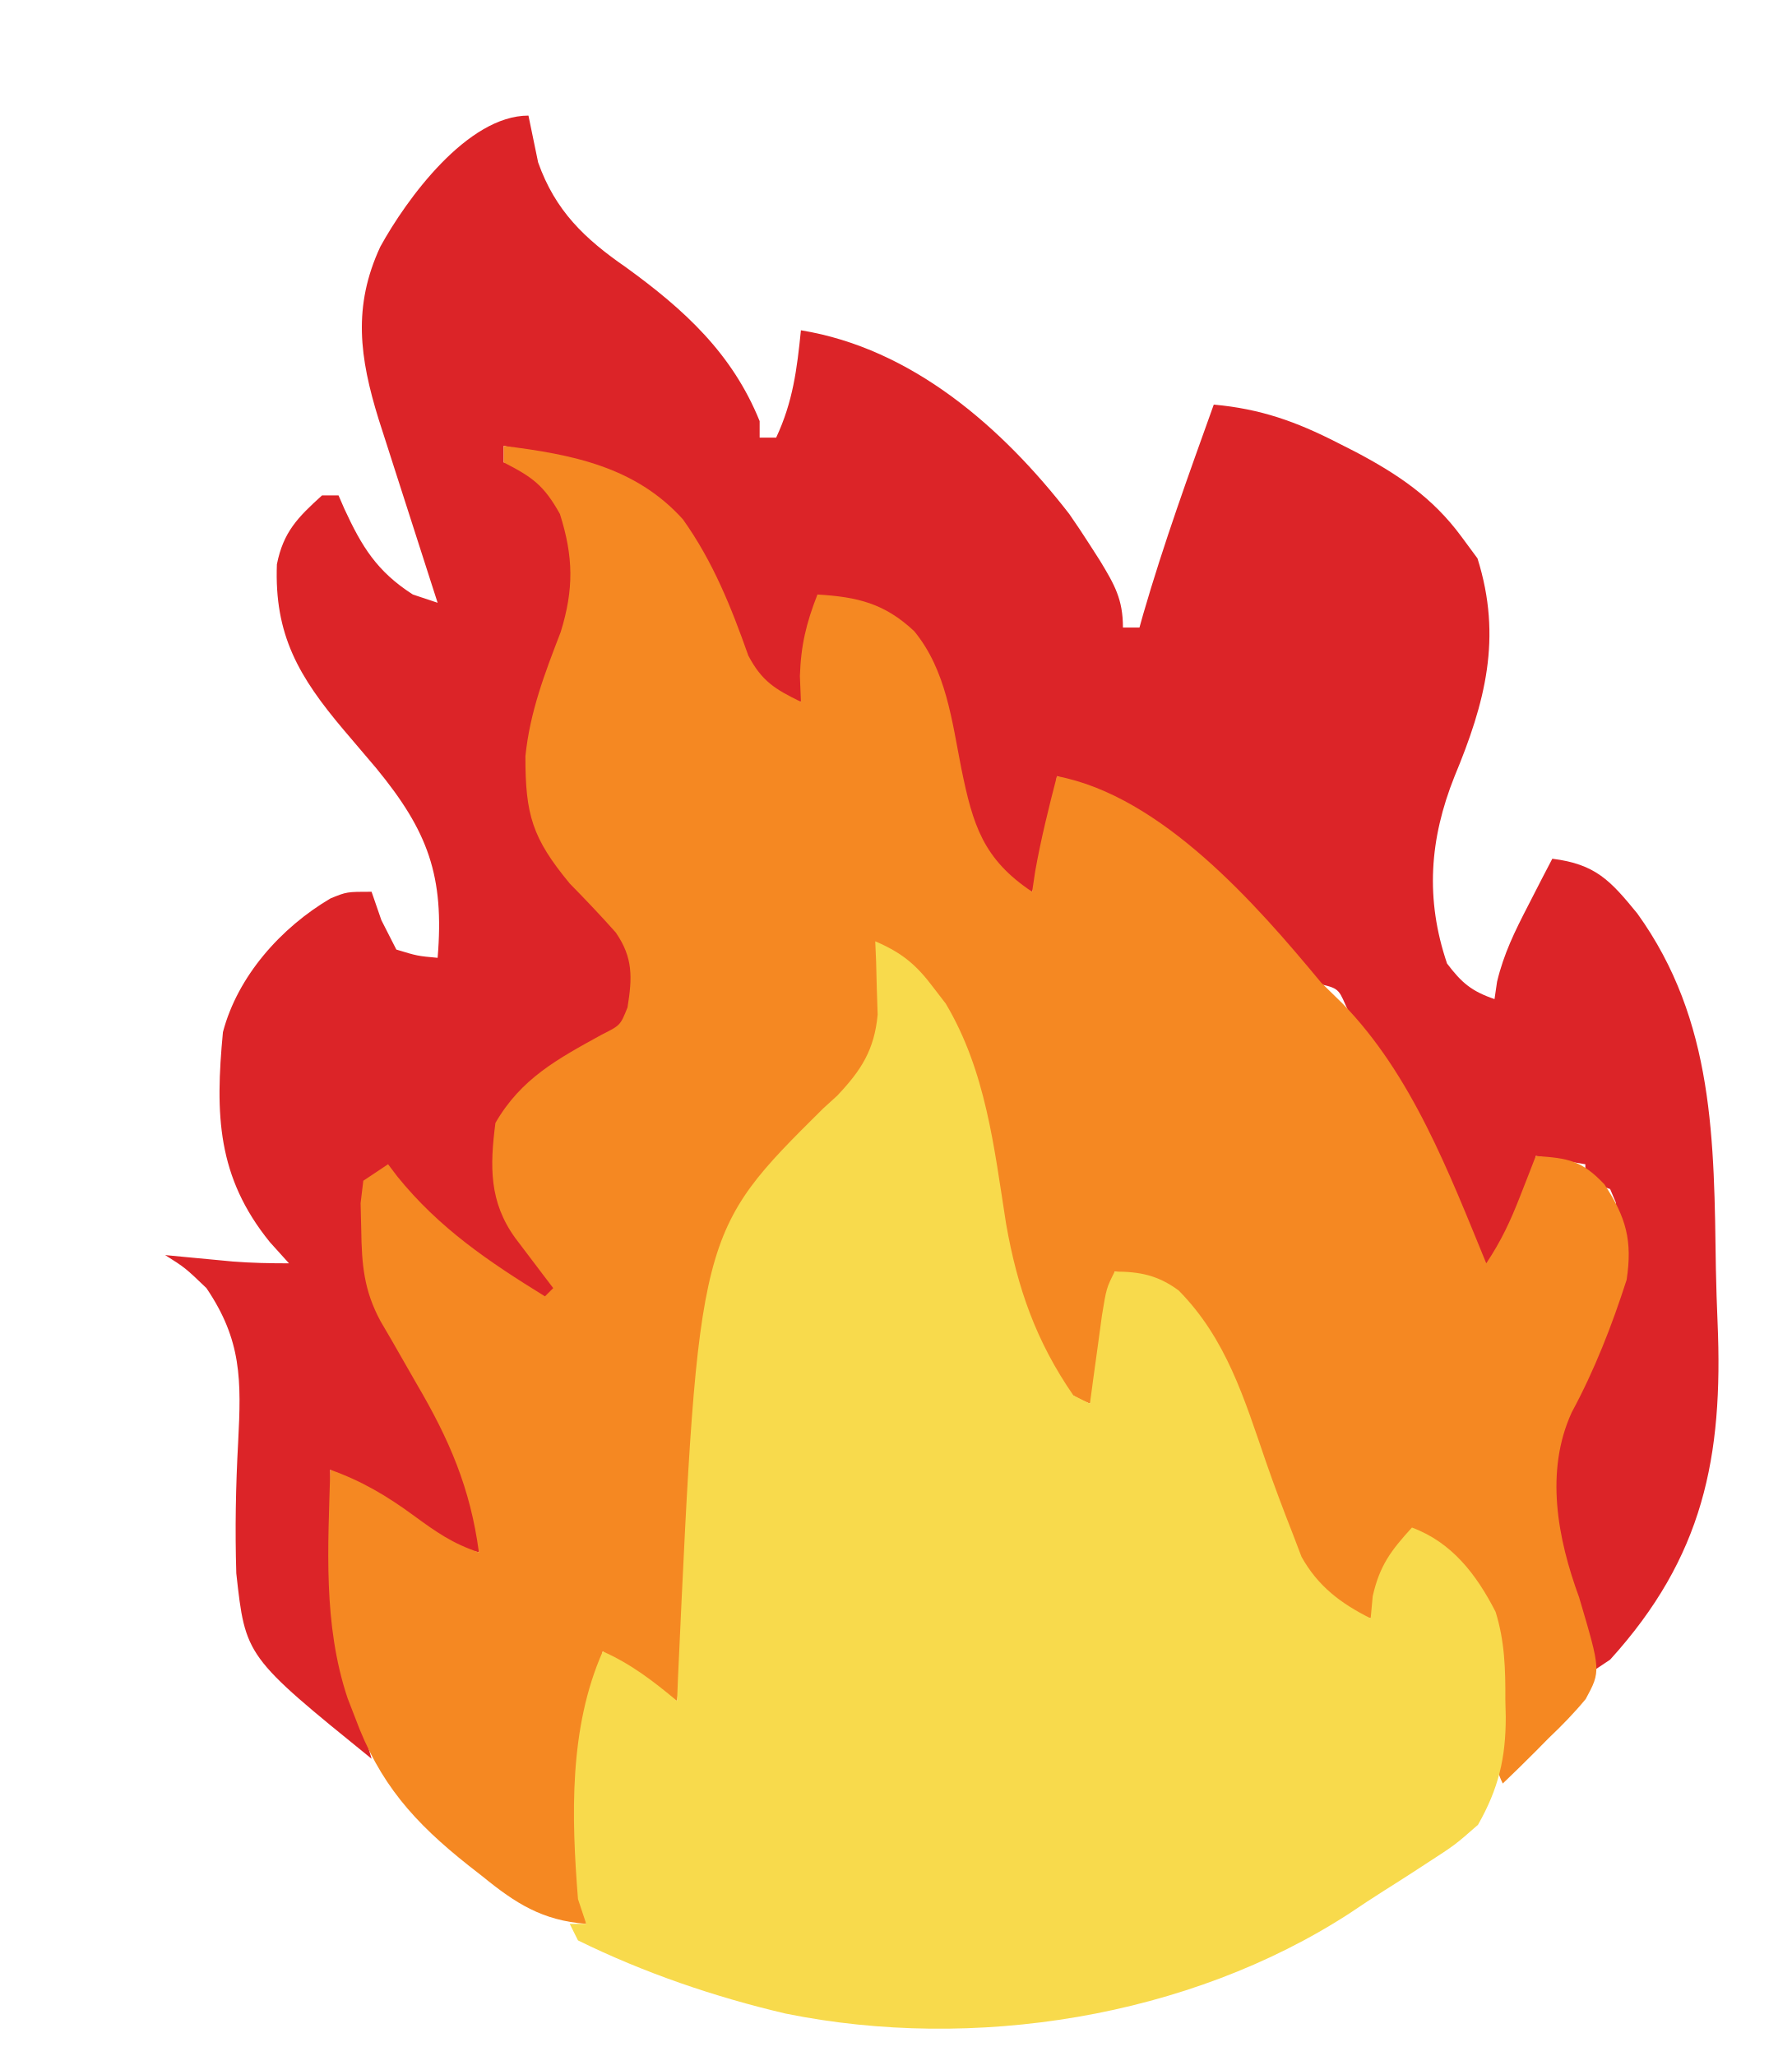
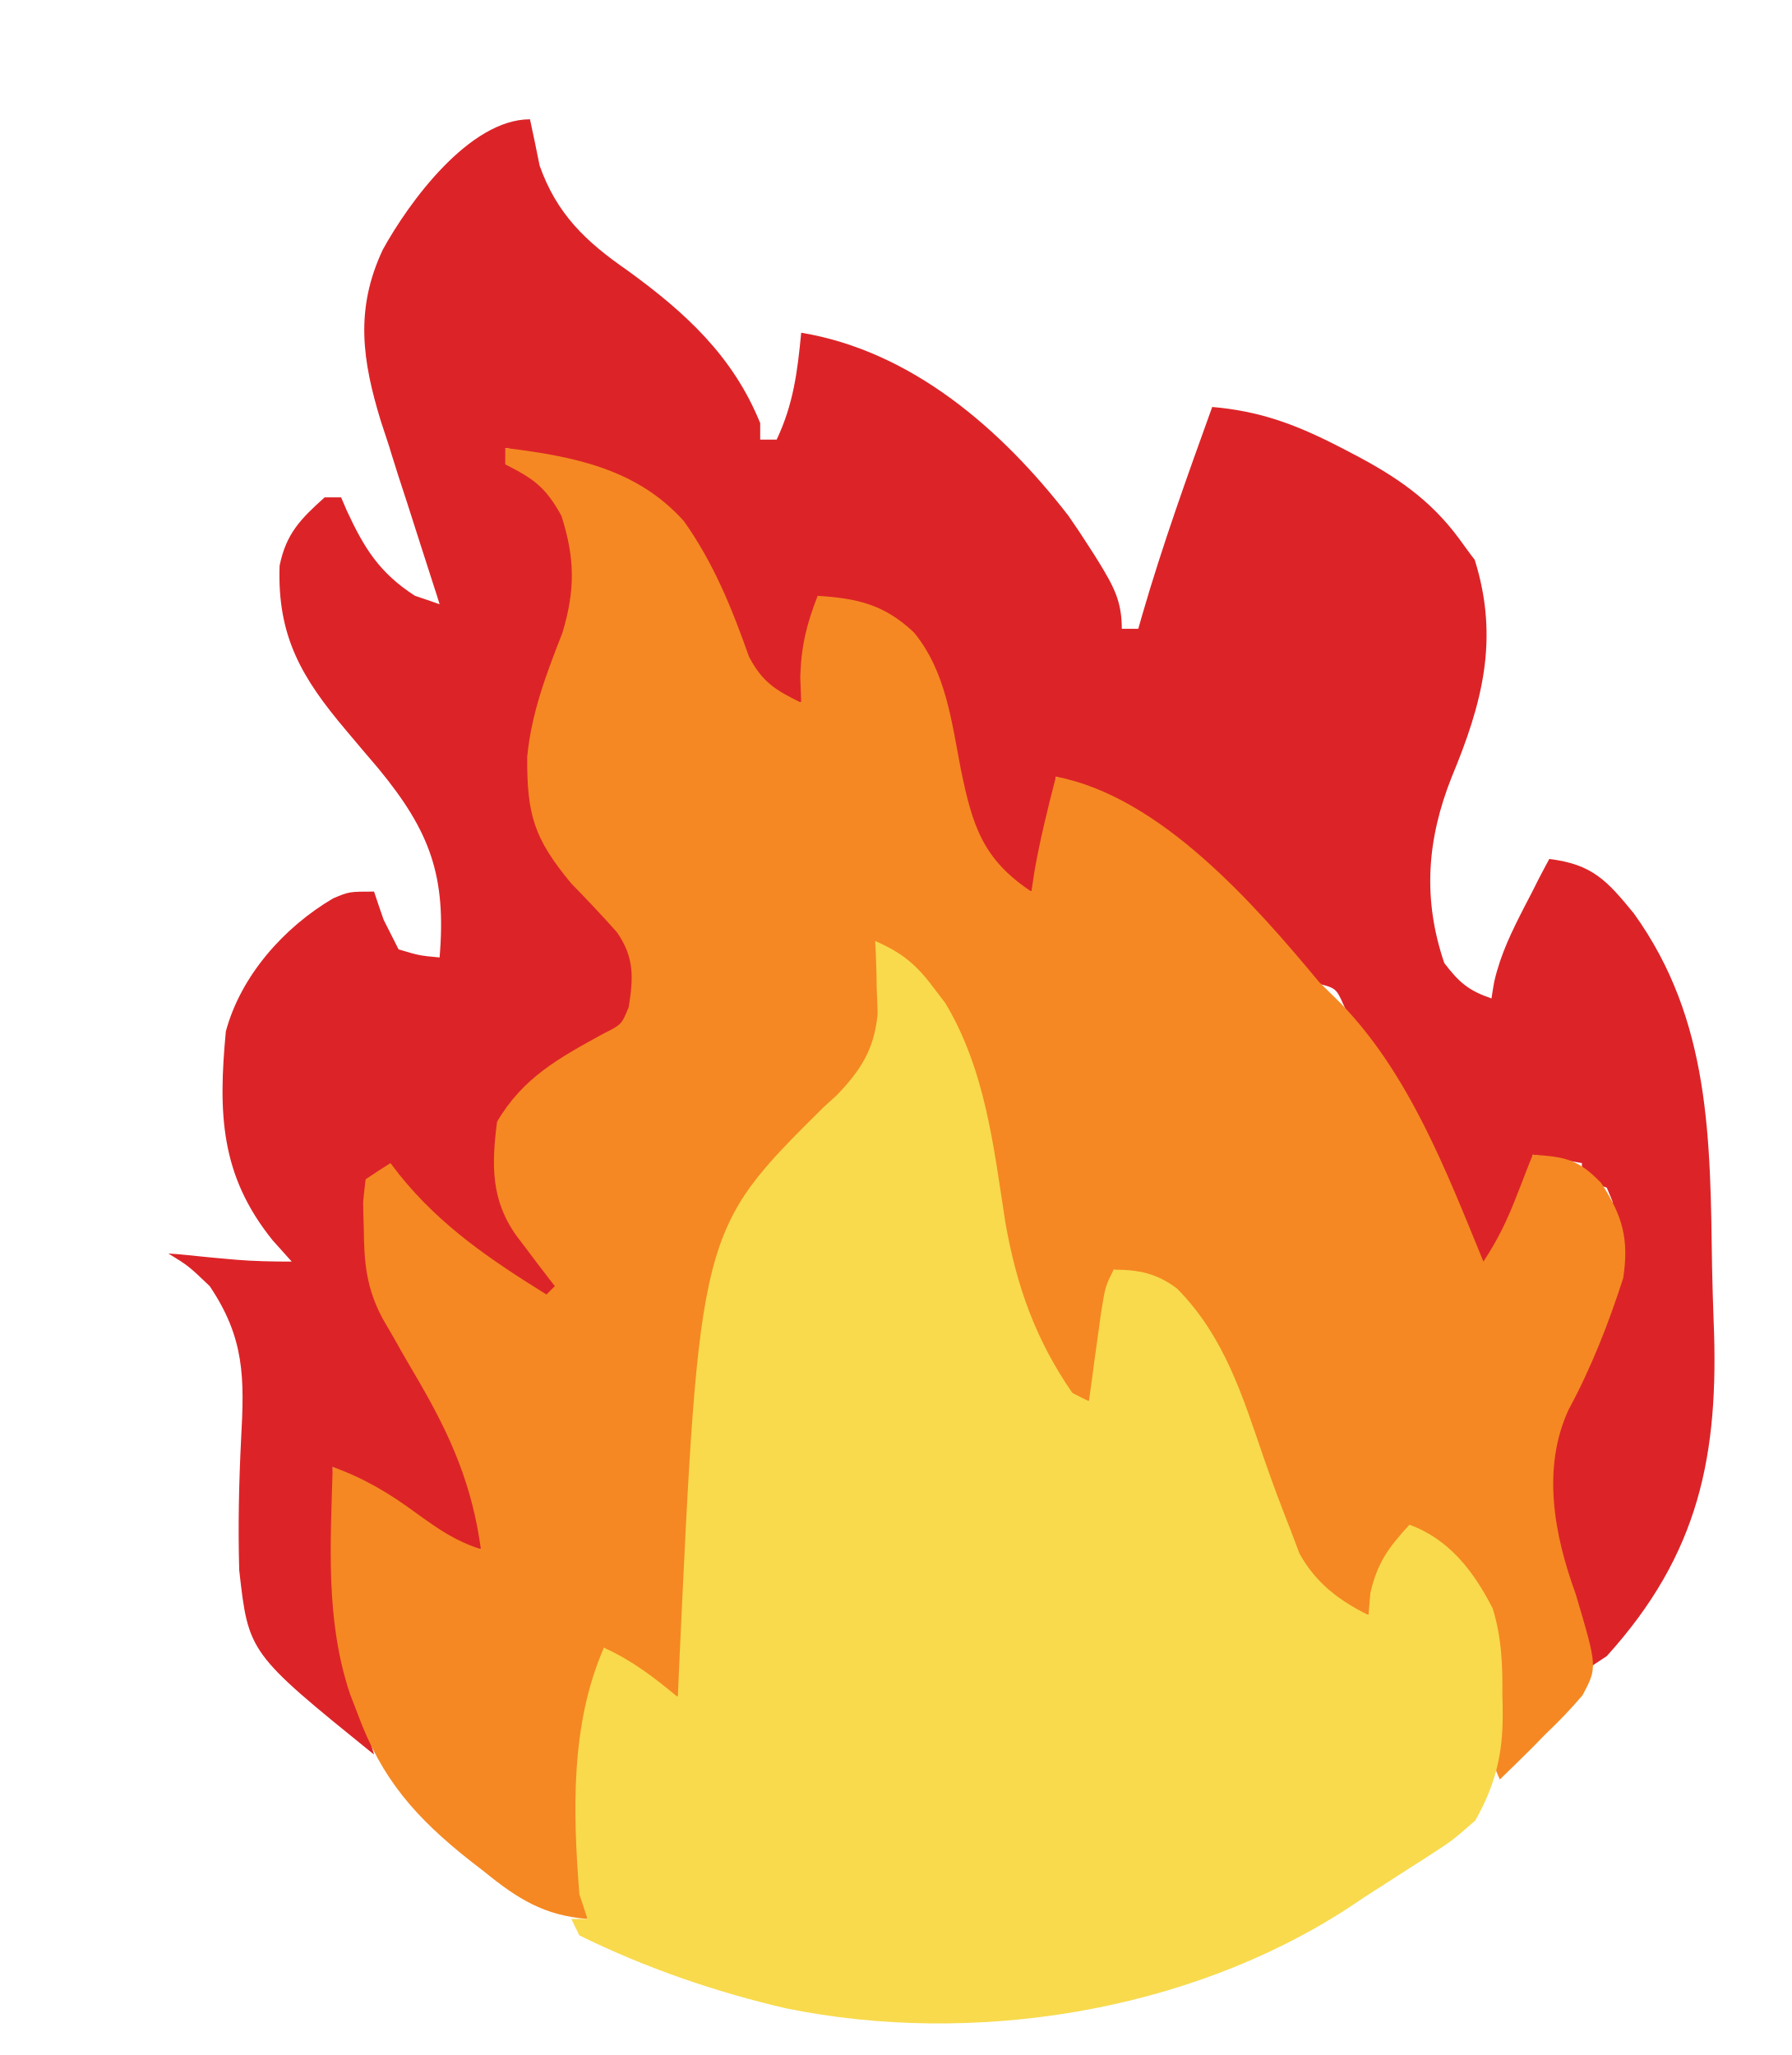
- <svg xmlns="http://www.w3.org/2000/svg" id="svg" version="1.1" style="display: block;" viewBox="0 0 217 249">
-   <defs id="defs13" />
-   <path d="M0 0 C0.391 1.888 0.781 3.776 1.172 5.664 C3.25 11.525 6.797 14.911 11.812 18.375 C18.862 23.49 24.672 28.778 28 37 C28 37.66 28 38.32 28 39 C28.66 39 29.32 39 30 39 C32.032 34.666 32.521 30.714 33 26 C46.464 28.199 57.373 37.754 65.5 48.25 C66.357 49.484 67.192 50.734 68 52 C68.41 52.641 68.82 53.281 69.242 53.941 C70.981 56.814 72 58.589 72 62 C72.66 62 73.32 62 74 62 C74.147 61.475 74.294 60.951 74.445 60.41 C76.934 51.814 79.982 43.42 83 35 C88.658 35.516 92.959 37.047 98 39.625 C98.704 39.983 99.408 40.34 100.134 40.708 C105.278 43.417 109.513 46.259 113 51 C113.639 51.866 114.279 52.733 114.938 53.625 C117.963 63.237 115.866 71.103 112.155 80.034 C109.124 87.621 108.602 94.875 111.25 102.688 C113.035 105.047 114.224 106.043 117 107 C117.153 105.958 117.153 105.958 117.309 104.895 C118.117 101.509 119.467 98.777 121.062 95.688 C121.884 94.085 121.884 94.085 122.723 92.449 C123.144 91.641 123.566 90.833 124 90 C129.257 90.657 131.041 92.654 134.293 96.629 C143.658 109.637 143.582 124.199 143.81 139.646 C143.853 141.825 143.921 144.003 144.015 146.181 C144.711 162.501 142.271 174.583 131 187 C130.01 187.66 129.02 188.32 128 189 C127.879 188.443 127.758 187.886 127.633 187.312 C127.465 186.549 127.298 185.786 127.125 185 C126.945 184.171 126.764 183.342 126.578 182.488 C126.086 180.369 125.491 178.274 124.875 176.188 C122.502 166.343 123.854 158.947 128.492 150.008 C131.626 143.756 132.603 138.586 131.688 131.625 C131.461 131.089 131.234 130.553 131 130 C130.01 129.67 129.02 129.34 128 129 C128 128.34 128 127.68 128 127 C125.03 126.505 125.03 126.505 122 126 C121.918 126.804 121.835 127.609 121.75 128.438 C120.798 132.959 118.984 136.847 117 141 C114.316 138.316 113.295 135.141 111.875 131.688 C109.023 124.932 105.674 118.825 101.699 112.672 C100 110 100 110 98.957 107.703 C98.051 105.643 98.051 105.643 95 105 C93.492 103.434 93.492 103.434 91.875 101.438 C84.577 92.891 74.826 83.609 64 80 C63.814 81.794 63.814 81.794 63.625 83.625 C63.177 87.276 62.296 90.545 61 94 C56.901 92.536 54.906 89.766 53 86 C51.869 82.277 51.26 78.458 50.578 74.633 C49.4 68.599 47.612 64.009 42.562 60.125 C39.703 58.665 39.703 58.665 35 59 C34.34 62.96 33.68 66.92 33 71 C28.856 69.964 28.201 69.528 26.066 66.078 C24.215 62.47 22.786 58.689 21.344 54.902 C17.783 47.212 12.614 44.87 5 42 C2.334 41.191 -0.269 40.567 -3 40 C-3 40.66 -3 41.32 -3 42 C-2.134 42.093 -2.134 42.093 -1.25 42.188 C1.957 43.346 3.119 45.211 5 48 C7.459 54.148 5.78 60.278 3.5 66.188 C1.123 72.812 -0.194 78.922 1 86 C2.584 89.461 2.584 89.461 5 92 C5.66 92.866 6.32 93.733 7 94.625 C8.917 97.042 8.917 97.042 11.25 98.875 C13 101 13 101 13.562 104.438 C12.835 109.046 11.633 110.109 8 113 C5.687 114.567 3.361 116.095 0.988 117.57 C-1.542 119.39 -2.826 121.072 -3.406 124.164 C-3.684 131.451 -1.439 135.376 3 141 C3.66 141.99 4.32 142.98 5 144 C-4.164 142.304 -11.557 135.152 -17 128 C-17.66 128.33 -18.32 128.66 -19 129 C-20.194 139.344 -16.957 146.223 -12 155 C-5.13 167.622 -5.13 167.622 -6 174 C-8.883 173.401 -10.997 172.549 -13.453 170.934 C-14.072 170.531 -14.691 170.128 -15.328 169.713 C-15.962 169.292 -16.597 168.871 -17.25 168.438 C-17.9 168.013 -18.549 167.588 -19.219 167.15 C-20.816 166.105 -22.408 165.053 -24 164 C-23.735 176.202 -22.474 187.286 -19 199 C-34.267 186.621 -34.267 186.621 -35.383 176.543 C-35.545 171.223 -35.449 165.977 -35.158 160.662 C-34.769 153.136 -34.713 148.332 -39 142 C-41.568 139.54 -41.568 139.54 -44 138 C-43.252 138.072 -42.505 138.144 -41.734 138.219 C-40.75 138.312 -39.765 138.404 -38.75 138.5 C-37.775 138.593 -36.801 138.686 -35.797 138.781 C-33.537 138.958 -31.267 139 -29 139 C-29.763 138.154 -30.526 137.309 -31.312 136.438 C-37.712 128.547 -37.954 120.987 -37 111 C-35.222 104.217 -29.962 98.332 -23.969 94.805 C-22 94 -22 94 -19 94 C-18.608 95.134 -18.216 96.269 -17.812 97.438 C-17.214 98.613 -16.616 99.789 -16 101 C-13.45 101.777 -13.45 101.777 -11 102 C-10.166 92.087 -12.162 86.675 -18.418 79.055 C-19.739 77.491 -21.066 75.933 -22.394 74.376 C-27.801 67.971 -30.795 62.896 -30.465 54.344 C-29.688 50.428 -27.933 48.653 -25 46 C-24.34 46 -23.68 46 -23 46 C-22.769 46.531 -22.539 47.062 -22.301 47.609 C-20.188 52.185 -18.362 55.204 -14 58 C-12.515 58.495 -12.515 58.495 -11 59 C-11.237 58.264 -11.474 57.527 -11.719 56.769 C-12.793 53.429 -13.865 50.09 -14.938 46.75 C-15.311 45.591 -15.684 44.432 -16.068 43.238 C-16.426 42.123 -16.784 41.008 -17.152 39.859 C-17.482 38.833 -17.812 37.807 -18.152 36.749 C-20.44 29.333 -21.313 23.135 -17.938 15.875 C-14.764 10.102 -7.397 0 0 0 Z " transform="translate(64,14)" style="fill: #DC2428;" id="path4" />
-   <path d="M0 0 C8.23 1.031 15.951 2.499 21.715 8.906 C25.346 14.006 27.554 19.517 29.629 25.398 C31.269 28.51 32.884 29.476 36 31 C35.959 29.969 35.917 28.938 35.875 27.875 C35.996 24.132 36.649 21.463 38 18 C42.829 18.29 46.12 19.062 49.723 22.445 C53.606 27.171 54.286 33.311 55.438 39.125 C56.827 45.917 58.07 50.047 64 54 C64.186 52.763 64.186 52.763 64.375 51.5 C65.071 47.602 66.009 43.833 67 40 C79.716 42.414 91.181 55.555 99 65 C99.848 65.829 100.696 66.658 101.57 67.512 C109.976 76.12 114.496 88.035 119 99 C120.827 96.259 121.937 93.862 123.125 90.812 C123.655 89.461 123.655 89.461 124.195 88.082 C124.461 87.395 124.726 86.708 125 86 C128.929 86.268 130.549 86.524 133.312 89.438 C135.938 93.425 136.723 96.266 136 101 C134.216 106.537 132.123 111.922 129.355 117.043 C126.084 124.179 127.624 132.309 130.246 139.453 C132.884 148.365 132.884 148.365 131.045 151.767 C129.64 153.468 128.164 154.982 126.562 156.5 C126.033 157.036 125.504 157.572 124.959 158.125 C123.659 159.437 122.332 160.721 121 162 C119.724 159.447 120.016 157.338 120.116 154.54 C120.403 145.82 119.865 140.294 113.75 133.5 C113.172 133.005 112.595 132.51 112 132 C110.02 132.44 110.02 132.44 108 134 C106.738 136.586 105.844 139.252 105 142 C100.502 140.626 98.668 138.834 96 135 C94.919 132.476 93.958 130.023 93.062 127.438 C92.543 126.011 92.022 124.586 91.5 123.16 C90.577 120.608 89.662 118.053 88.75 115.496 C86.369 109.238 83.999 104.395 78 101 C75.871 100.346 75.871 100.346 74 100 C73.867 100.987 73.734 101.975 73.598 102.992 C73.421 104.274 73.244 105.555 73.062 106.875 C72.888 108.151 72.714 109.427 72.535 110.742 C72 114 72 114 71 116 C66.346 114.151 65.19 111.347 63.133 106.969 C61.155 101.787 60.315 96.459 59.438 91 C57.677 80.277 55.94 69.94 48 62 C47.34 62 46.68 62 46 62 C46.07 62.629 46.139 63.258 46.211 63.906 C46.602 70.081 45.789 73.356 41.785 78.07 C41.196 78.707 40.607 79.344 40 80 C26.333 94.99 25.515 112.392 23.312 131.875 C23.086 133.835 22.859 135.794 22.631 137.754 C22.08 142.502 21.538 147.251 21 152 C17.598 150.386 14.897 148.414 12 146 C10.167 153.456 9.748 160.467 9.875 168.125 C9.884 169.177 9.893 170.229 9.902 171.312 C9.926 173.875 9.958 176.437 10 179 C4.672 178.582 1.472 176.538 -2.562 173.25 C-3.389 172.604 -3.389 172.604 -4.232 171.945 C-10.87 166.686 -15.068 161.97 -18 154 C-18.302 153.221 -18.603 152.443 -18.914 151.641 C-21.903 142.645 -21.262 133.354 -21 124 C-17.156 125.371 -14.162 127.155 -10.875 129.562 C-8.165 131.544 -6.196 132.935 -3 134 C-4.036 126.207 -6.601 120.303 -10.562 113.562 C-11.566 111.815 -12.567 110.066 -13.566 108.316 C-14.009 107.558 -14.452 106.799 -14.908 106.018 C-16.937 102.267 -17.189 99.14 -17.25 94.938 C-17.276 93.874 -17.302 92.811 -17.328 91.715 C-17.22 90.819 -17.112 89.923 -17 89 C-15.515 88.01 -15.515 88.01 -14 87 C-13.634 87.485 -13.268 87.969 -12.891 88.469 C-7.822 94.744 -1.826 98.786 5 103 C5.33 102.67 5.66 102.34 6 102 C5.578 101.446 5.157 100.891 4.723 100.32 C4.175 99.596 3.627 98.871 3.062 98.125 C2.517 97.406 1.972 96.686 1.41 95.945 C-1.762 91.569 -1.682 87.26 -1 82 C2.105 76.618 6.515 74.255 11.891 71.297 C14.133 70.174 14.133 70.174 15 68 C15.575 64.404 15.692 62.004 13.578 58.938 C11.772 56.9 9.905 54.945 8 53 C3.464 47.509 2.616 44.676 2.633 37.57 C3.184 32.207 4.973 27.553 6.906 22.543 C8.514 17.335 8.451 13.426 6.812 8.25 C4.865 4.758 3.477 3.785 0 2 C0 1.34 0 0.68 0 0 Z " transform="translate(61,54)" style="fill: #F58822;" id="path6" />
-   <path d="M0 0 C3.217 1.376 4.974 2.829 7.062 5.625 C7.791 6.572 7.791 6.572 8.535 7.539 C13.405 15.72 14.388 24.93 15.842 34.182 C17.201 41.949 19.478 48.471 24 55 C24.99 55.495 24.99 55.495 26 56 C26.133 55.013 26.266 54.025 26.402 53.008 C26.579 51.726 26.756 50.445 26.938 49.125 C27.112 47.849 27.286 46.573 27.465 45.258 C28 42 28 42 29 40 C32.061 40 34.254 40.451 36.746 42.285 C42.525 48.142 44.697 55.406 47.309 63.008 C48.329 65.949 49.423 68.853 50.562 71.75 C50.914 72.673 51.266 73.596 51.629 74.547 C53.621 78.111 56.377 80.188 60 82 C60.083 81.113 60.165 80.226 60.25 79.312 C61.093 75.587 62.456 73.791 65 71 C69.844 72.794 72.824 76.7 75.129 81.207 C76.244 84.781 76.33 88.169 76.312 91.875 C76.329 92.557 76.345 93.239 76.361 93.941 C76.366 98.898 75.493 102.606 73 107 C70.215 109.441 70.215 109.441 66.938 111.562 C66.063 112.133 66.063 112.133 65.171 112.714 C63.996 113.475 62.816 114.228 61.631 114.972 C60.232 115.854 58.856 116.771 57.484 117.695 C37.967 130.375 11.86 134.469 -10.834 129.867 C-19.469 127.847 -28.037 124.914 -36 121 C-36.33 120.34 -36.66 119.68 -37 119 C-36.34 119 -35.68 119 -35 119 C-35.33 118.01 -35.66 117.02 -36 116 C-36.796 106.026 -37.107 95.289 -33 86 C-29.564 87.527 -26.881 89.599 -24 92 C-23.963 91.063 -23.925 90.126 -23.887 89.16 C-21.4 35.211 -21.4 35.211 -6.312 20.25 C-5.752 19.74 -5.191 19.229 -4.613 18.703 C-1.697 15.624 -0.109 13.16 0.293 8.887 C0.241 7.303 0.241 7.303 0.188 5.688 C0.16 4.619 0.133 3.55 0.105 2.449 C0.053 1.237 0.053 1.237 0 0 Z " transform="translate(106,114)" style="fill: #F8DA4C;" id="path8" />
+ <svg xmlns="http://www.w3.org/2000/svg" xmlns:ns1="http://xml.openoffice.org/svg/export" version="1.2" width="57.68mm" height="66.15mm" viewBox="0 0 5768 6615" preserveAspectRatio="xMidYMid" fill-rule="evenodd" stroke-width="28.222" stroke-linejoin="round" xml:space="preserve">
+   <defs class="ClipPathGroup">
+     <clipPath id="presentation_clip_path" clipPathUnits="userSpaceOnUse">
+       <rect x="0" y="0" width="5768" height="6615" />
+     </clipPath>
+     <clipPath id="presentation_clip_path_shrink" clipPathUnits="userSpaceOnUse">
+       <rect x="5" y="6" width="5757" height="6602" />
+     </clipPath>
+   </defs>
+   <defs class="TextShapeIndex">
+     <g ns1:slide="id1" ns1:id-list="id3" />
+   </defs>
+   <defs class="EmbeddedBulletChars">
+     <g id="bullet-char-template-57356" transform="scale(0.0004882812,-0.0004882812)">
+       <path d="M 580,1141 L 1163,571 580,0 -4,571 580,1141 Z" />
+     </g>
+     <g id="bullet-char-template-57354" transform="scale(0.0004882812,-0.0004882812)">
+       <path d="M 8,1128 L 1137,1128 1137,0 8,0 8,1128 Z" />
+     </g>
+     <g id="bullet-char-template-10146" transform="scale(0.0004882812,-0.0004882812)">
+       <path d="M 174,0 L 602,739 174,1481 1456,739 174,0 Z M 1358,739 L 309,1346 659,739 1358,739 Z" />
+     </g>
+     <g id="bullet-char-template-10132" transform="scale(0.0004882812,-0.0004882812)">
+       <path d="M 2015,739 L 1276,0 717,0 1260,543 174,543 174,936 1260,936 717,1481 1274,1481 2015,739 Z" />
+     </g>
+     <g id="bullet-char-template-10007" transform="scale(0.0004882812,-0.0004882812)">
+       <path d="M 0,-2 C -7,14 -16,27 -25,37 L 356,567 C 262,823 215,952 215,954 215,979 228,992 255,992 264,992 276,990 289,987 310,991 331,999 354,1012 L 381,999 492,748 772,1049 836,1024 860,1049 C 881,1039 901,1025 922,1006 886,937 835,863 770,784 769,783 710,716 594,584 L 774,223 C 774,196 753,168 711,139 L 727,119 C 717,90 699,76 672,76 641,76 570,178 457,381 L 164,-76 C 142,-110 111,-127 72,-127 30,-127 9,-110 8,-76 1,-67 -2,-52 -2,-32 -2,-23 -1,-13 0,-2 Z" />
+     </g>
+     <g id="bullet-char-template-10004" transform="scale(0.0004882812,-0.0004882812)">
+       <path d="M 285,-33 C 182,-33 111,30 74,156 52,228 41,333 41,471 41,549 55,616 82,672 116,743 169,778 240,778 293,778 328,747 346,684 L 369,508 C 377,444 397,411 428,410 L 1163,1116 C 1174,1127 1196,1133 1229,1133 1271,1133 1292,1118 1292,1087 L 1292,965 C 1292,929 1282,901 1262,881 L 442,47 C 390,-6 338,-33 285,-33 Z" />
+     </g>
+     <g id="bullet-char-template-9679" transform="scale(0.0004882812,-0.0004882812)">
+       <path d="M 813,0 C 632,0 489,54 383,161 276,268 223,411 223,592 223,773 276,916 383,1023 489,1130 632,1184 813,1184 992,1184 1136,1130 1245,1023 1353,916 1407,772 1407,592 1407,412 1353,268 1245,161 1136,54 992,0 813,0 Z" />
+     </g>
+     <g id="bullet-char-template-8226" transform="scale(0.0004882812,-0.0004882812)">
+       <path d="M 346,457 C 273,457 209,483 155,535 101,586 74,649 74,723 74,796 101,859 155,911 209,963 273,989 346,989 419,989 480,963 531,910 582,859 608,796 608,723 608,648 583,586 532,535 482,483 420,457 346,457 Z" />
+     </g>
+     <g id="bullet-char-template-8211" transform="scale(0.0004882812,-0.0004882812)">
+       <path d="M -4,459 L 1135,459 1135,606 -4,606 -4,459 Z" />
+     </g>
+     <g id="bullet-char-template-61548" transform="scale(0.0004882812,-0.0004882812)">
+       <path d="M 173,740 C 173,903 231,1043 346,1159 462,1274 601,1332 765,1332 928,1332 1067,1274 1183,1159 1299,1043 1357,903 1357,740 1357,577 1299,437 1183,322 1067,206 928,148 765,148 601,148 462,206 346,322 231,437 173,577 173,740 Z" />
+     </g>
+   </defs>
+   <g>
+     <g id="id2" class="Master_Slide">
+       <g id="bg-id2" class="Background" />
+       <g id="bo-id2" class="BackgroundObjects" />
+     </g>
+   </g>
+   <g class="SlideGroup">
+     <g>
+       <g id="container-id1">
+         <g id="id1" class="Slide" clip-path="url(#presentation_clip_path)">
+           <g class="Page">
+             <g class="Graphic">
+               <g id="id3">
+                 <rect class="BoundingBox" stroke="none" fill="none" x="0" y="0" width="5768" height="6615" />
+                 <path fill="rgb(220,36,40)" stroke="none" d="M 1706,384 C 1717,434 1727,484 1737,533 1792,689 1886,778 2019,870 2205,1005 2359,1145 2447,1362 2447,1380 2447,1397 2447,1415 2464,1415 2482,1415 2500,1415 2554,1301 2567,1196 2579,1071 2935,1130 3224,1382 3439,1660 3462,1693 3484,1726 3505,1759 3516,1776 3527,1793 3538,1811 3584,1887 3611,1934 3611,2024 3628,2024 3646,2024 3664,2024 3668,2010 3672,1996 3676,1982 3742,1754 3822,1532 3902,1310 4052,1323 4165,1364 4299,1432 4317,1441 4336,1451 4355,1461 4491,1532 4603,1607 4696,1733 4713,1756 4729,1779 4747,1802 4827,2057 4771,2265 4673,2501 4593,2702 4579,2894 4649,3100 4697,3163 4728,3189 4801,3214 4805,3187 4805,3187 4810,3159 4831,3069 4867,2997 4909,2915 4931,2873 4931,2873 4953,2829 4964,2808 4975,2787 4987,2765 5126,2782 5173,2835 5259,2940 5507,3284 5505,3669 5511,4078 5512,4136 5514,4193 5516,4251 5534,4683 5470,5002 5172,5331 5146,5348 5119,5366 5092,5384 5089,5369 5086,5354 5083,5339 5078,5319 5074,5299 5069,5278 5064,5256 5060,5234 5055,5212 5042,5155 5026,5100 5010,5045 4947,4784 4983,4589 5105,4352 5188,4187 5214,4050 5190,3866 5184,3852 5178,3838 5172,3823 5146,3814 5119,3805 5092,3796 5092,3779 5092,3762 5092,3744 5014,3730 5014,3730 4934,3717 4932,3738 4929,3760 4927,3782 4902,3901 4854,4004 4801,4114 4730,4043 4703,3959 4666,3868 4590,3689 4502,3527 4397,3364 4352,3294 4352,3294 4324,3233 4300,3179 4300,3179 4219,3161 4180,3120 4180,3120 4137,3067 3944,2841 3686,2596 3399,2500 3394,2548 3394,2548 3389,2596 3378,2693 3354,2779 3320,2870 3212,2832 3159,2758 3108,2659 3078,2560 3062,2459 3044,2358 3013,2198 2966,2077 2832,1974 2757,1936 2757,1936 2632,1945 2615,2049 2597,2154 2579,2262 2470,2235 2452,2223 2396,2132 2347,2036 2309,1936 2271,1836 2177,1633 2040,1571 1839,1495 1768,1473 1699,1457 1627,1442 1627,1459 1627,1477 1627,1495 1650,1497 1650,1497 1673,1500 1758,1530 1789,1580 1839,1654 1904,1816 1859,1978 1799,2135 1736,2310 1701,2472 1733,2659 1775,2750 1775,2750 1839,2818 1856,2840 1873,2863 1891,2887 1942,2951 1942,2951 2004,2999 2050,3056 2050,3056 2065,3147 2046,3269 2014,3297 1918,3373 1857,3415 1795,3455 1732,3494 1666,3542 1632,3587 1616,3668 1609,3861 1668,3965 1786,4114 1803,4140 1821,4166 1839,4193 1596,4148 1401,3959 1257,3770 1239,3779 1222,3787 1204,3796 1172,4070 1258,4252 1389,4484 1571,4818 1571,4818 1548,4987 1471,4971 1415,4949 1350,4906 1334,4895 1318,4885 1301,4874 1284,4862 1267,4851 1250,4840 1233,4829 1216,4817 1198,4806 1156,4778 1113,4750 1071,4722 1078,5045 1112,5338 1204,5648 800,5321 800,5321 770,5054 766,4913 769,4775 776,4634 787,4435 788,4308 675,4140 607,4075 607,4075 542,4035 562,4036 582,4038 602,4040 628,4043 654,4045 681,4048 707,4050 733,4053 759,4055 819,4060 879,4061 939,4061 919,4039 899,4016 878,3993 709,3784 702,3584 727,3320 775,3141 914,2985 1072,2892 1124,2870 1124,2870 1204,2870 1214,2900 1224,2930 1235,2961 1251,2993 1267,3024 1283,3056 1350,3076 1350,3076 1415,3082 1437,2820 1385,2677 1219,2475 1184,2434 1149,2393 1114,2351 971,2182 892,2048 900,1821 921,1718 967,1671 1045,1601 1062,1601 1080,1601 1098,1601 1104,1615 1110,1629 1116,1643 1172,1764 1221,1844 1336,1918 1375,1931 1375,1931 1415,1945 1409,1925 1403,1906 1396,1885 1368,1797 1339,1709 1311,1620 1301,1590 1291,1559 1281,1528 1272,1498 1262,1469 1253,1438 1244,1411 1235,1384 1226,1356 1166,1160 1142,996 1232,804 1316,651 1511,384 1706,384 L 1706,384 Z" />
+                 <path fill="rgb(245,136,34)" stroke="none" d="M 1627,1442 C 1845,1469 2049,1508 2201,1677 2297,1812 2356,1958 2411,2114 2454,2196 2497,2222 2579,2262 2578,2235 2577,2207 2576,2179 2579,2080 2596,2010 2632,1918 2760,1926 2847,1946 2942,2036 3045,2161 3063,2323 3093,2477 3130,2657 3163,2766 3320,2870 3325,2838 3325,2838 3330,2804 3348,2701 3373,2601 3399,2500 3736,2564 4039,2912 4246,3161 4268,3183 4291,3205 4314,3228 4536,3456 4656,3771 4775,4061 4823,3988 4853,3925 4884,3844 4898,3809 4898,3809 4912,3772 4919,3754 4926,3736 4934,3717 5038,3724 5080,3731 5154,3808 5223,3914 5244,3989 5225,4114 5178,4260 5122,4403 5049,4538 4962,4727 5003,4942 5072,5131 5142,5367 5142,5367 5094,5457 5056,5502 5017,5542 4975,5582 4961,5596 4947,5611 4933,5625 4898,5660 4863,5694 4828,5728 4794,5660 4802,5604 4804,5530 4812,5300 4798,5153 4636,4974 4621,4961 4606,4948 4590,4934 4537,4946 4537,4946 4484,4987 4451,5055 4427,5126 4405,5199 4286,5162 4237,5115 4167,5013 4138,4947 4112,4882 4089,4813 4075,4776 4061,4738 4047,4700 4023,4633 3999,4565 3975,4497 3912,4332 3849,4204 3690,4114 3634,4097 3634,4097 3585,4087 3581,4114 3578,4140 3574,4167 3569,4201 3565,4234 3560,4269 3555,4303 3551,4337 3546,4372 3532,4458 3532,4458 3505,4511 3382,4462 3351,4388 3297,4272 3245,4135 3222,3994 3199,3849 3153,3566 3107,3292 2897,3082 2879,3082 2862,3082 2844,3082 2846,3099 2848,3115 2849,3133 2860,3296 2838,3383 2732,3507 2717,3524 2701,3541 2685,3558 2324,3955 2302,4415 2244,4931 2238,4983 2232,5034 2226,5086 2211,5212 2197,5338 2182,5463 2092,5420 2021,5368 1944,5304 1896,5502 1885,5687 1888,5890 1888,5918 1889,5945 1889,5974 1890,6042 1890,6110 1891,6177 1751,6166 1666,6112 1559,6025 1537,6008 1537,6008 1515,5991 1339,5852 1228,5727 1151,5516 1143,5495 1135,5475 1127,5454 1047,5216 1064,4970 1071,4722 1173,4759 1252,4806 1339,4870 1411,4922 1463,4959 1548,4987 1520,4781 1452,4625 1348,4446 1321,4400 1294,4354 1268,4307 1256,4287 1245,4267 1233,4247 1179,4147 1172,4065 1171,3954 1170,3925 1169,3897 1169,3868 1171,3845 1174,3821 1177,3796 1216,3770 1216,3770 1257,3744 1266,3756 1276,3769 1286,3782 1420,3948 1579,4055 1759,4167 1768,4158 1777,4149 1786,4140 1775,4126 1763,4111 1752,4096 1737,4077 1723,4058 1708,4038 1694,4019 1679,4000 1664,3980 1580,3864 1582,3750 1600,3611 1683,3469 1799,3406 1941,3328 2001,3298 2001,3298 2024,3241 2039,3146 2042,3082 1986,3001 1938,2947 1889,2895 1839,2844 1719,2699 1696,2624 1697,2436 1711,2294 1758,2171 1810,2038 1852,1900 1851,1797 1807,1660 1756,1568 1719,1542 1627,1495 1627,1477 1627,1460 1627,1442 L 1627,1442 Z" />
+                 <path fill="rgb(248,218,76)" stroke="none" d="M 2817,3029 C 2902,3066 2949,3104 3004,3178 3023,3203 3023,3203 3043,3229 3172,3445 3198,3689 3236,3934 3272,4139 3333,4312 3452,4484 3478,4497 3478,4497 3505,4511 3509,4485 3512,4459 3516,4432 3520,4398 3525,4364 3530,4329 3535,4295 3539,4261 3544,4227 3558,4140 3558,4140 3585,4087 3666,4087 3724,4099 3789,4148 3942,4303 4000,4495 4069,4696 4096,4774 4125,4851 4155,4927 4164,4952 4174,4976 4183,5001 4236,5096 4309,5151 4405,5199 4407,5175 4409,5152 4411,5128 4434,5029 4470,4981 4537,4908 4665,4955 4744,5058 4805,5178 4834,5272 4837,5362 4836,5460 4837,5478 4837,5496 4837,5515 4838,5646 4814,5744 4749,5860 4675,5925 4675,5925 4588,5981 4565,5996 4565,5996 4541,6011 4510,6031 4479,6051 4448,6071 4411,6094 4374,6119 4338,6143 3822,6478 3131,6587 2531,6465 2302,6412 2076,6334 1865,6230 1856,6213 1848,6195 1839,6177 1856,6177 1873,6177 1891,6177 1883,6151 1874,6125 1865,6098 1844,5834 1836,5550 1944,5304 2035,5345 2106,5400 2182,5463 2183,5438 2184,5414 2185,5388 2251,3961 2251,3961 2650,3565 2665,3551 2680,3538 2695,3524 2772,3443 2814,3377 2825,3264 2824,3222 2824,3222 2822,3180 2822,3151 2821,3123 2820,3094 2819,3062 2819,3062 2817,3029 L 2817,3029 Z" />
+               </g>
+             </g>
+           </g>
+         </g>
+       </g>
+     </g>
+   </g>
</svg>
